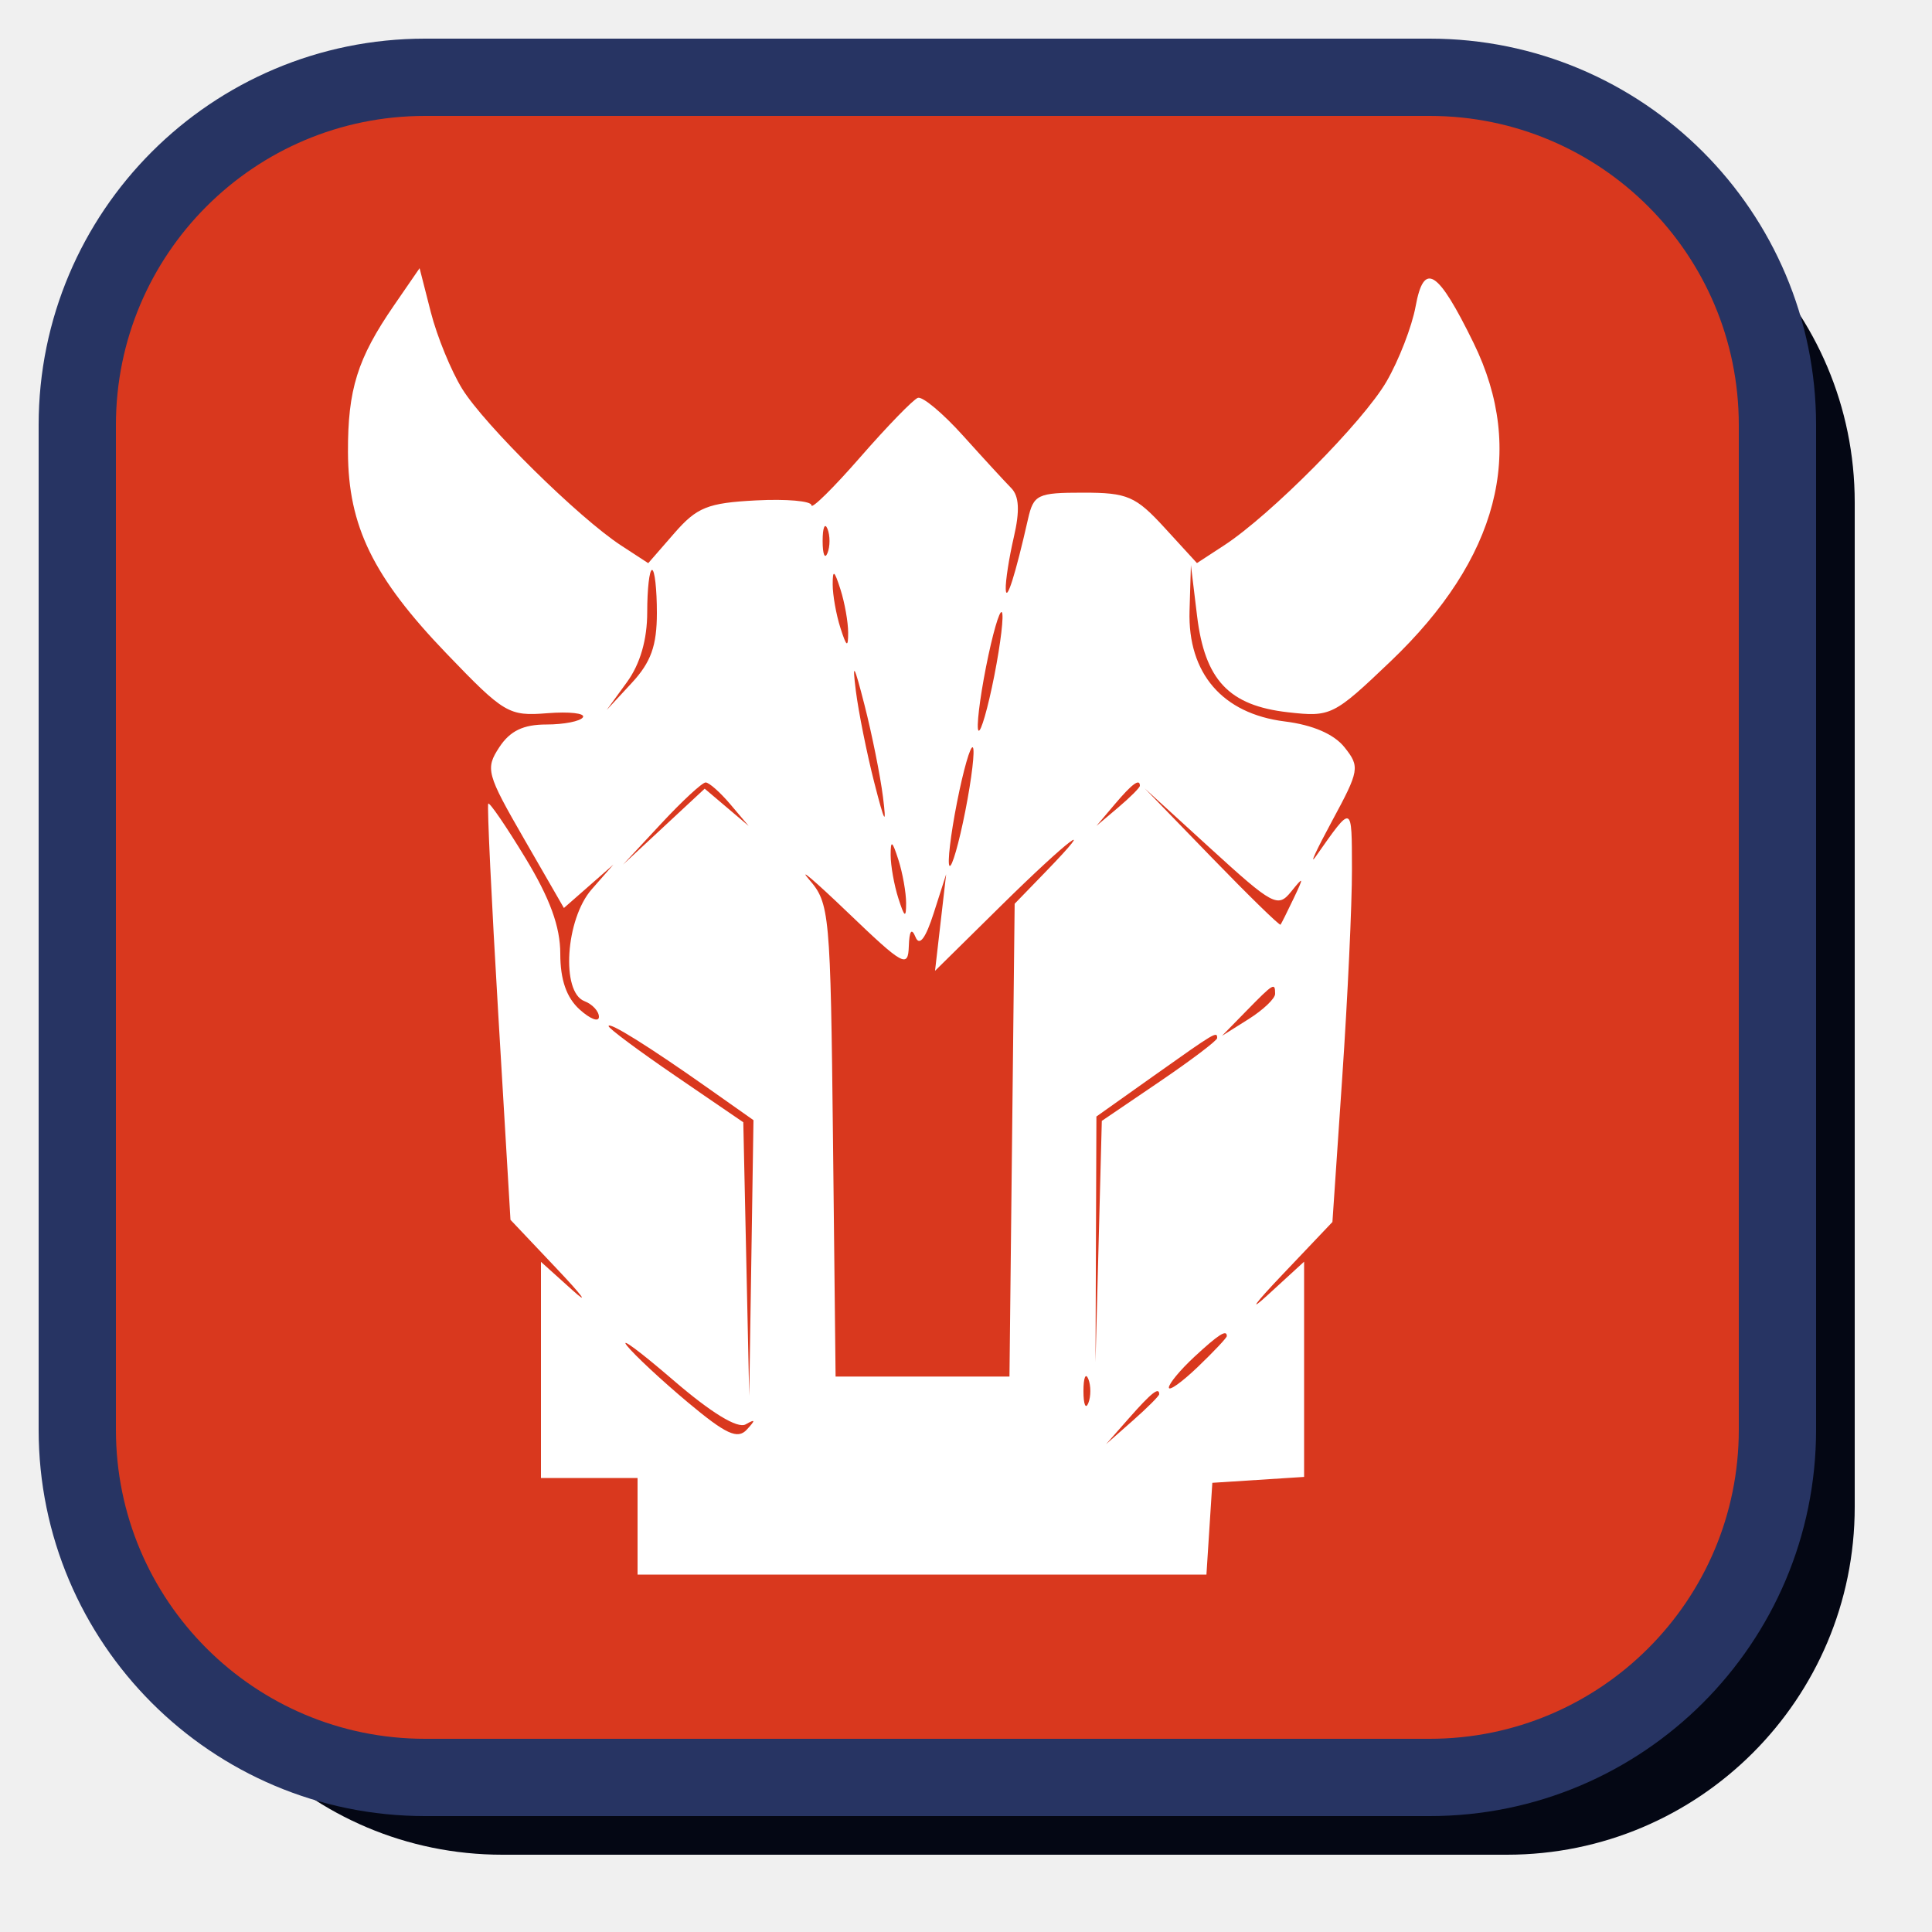
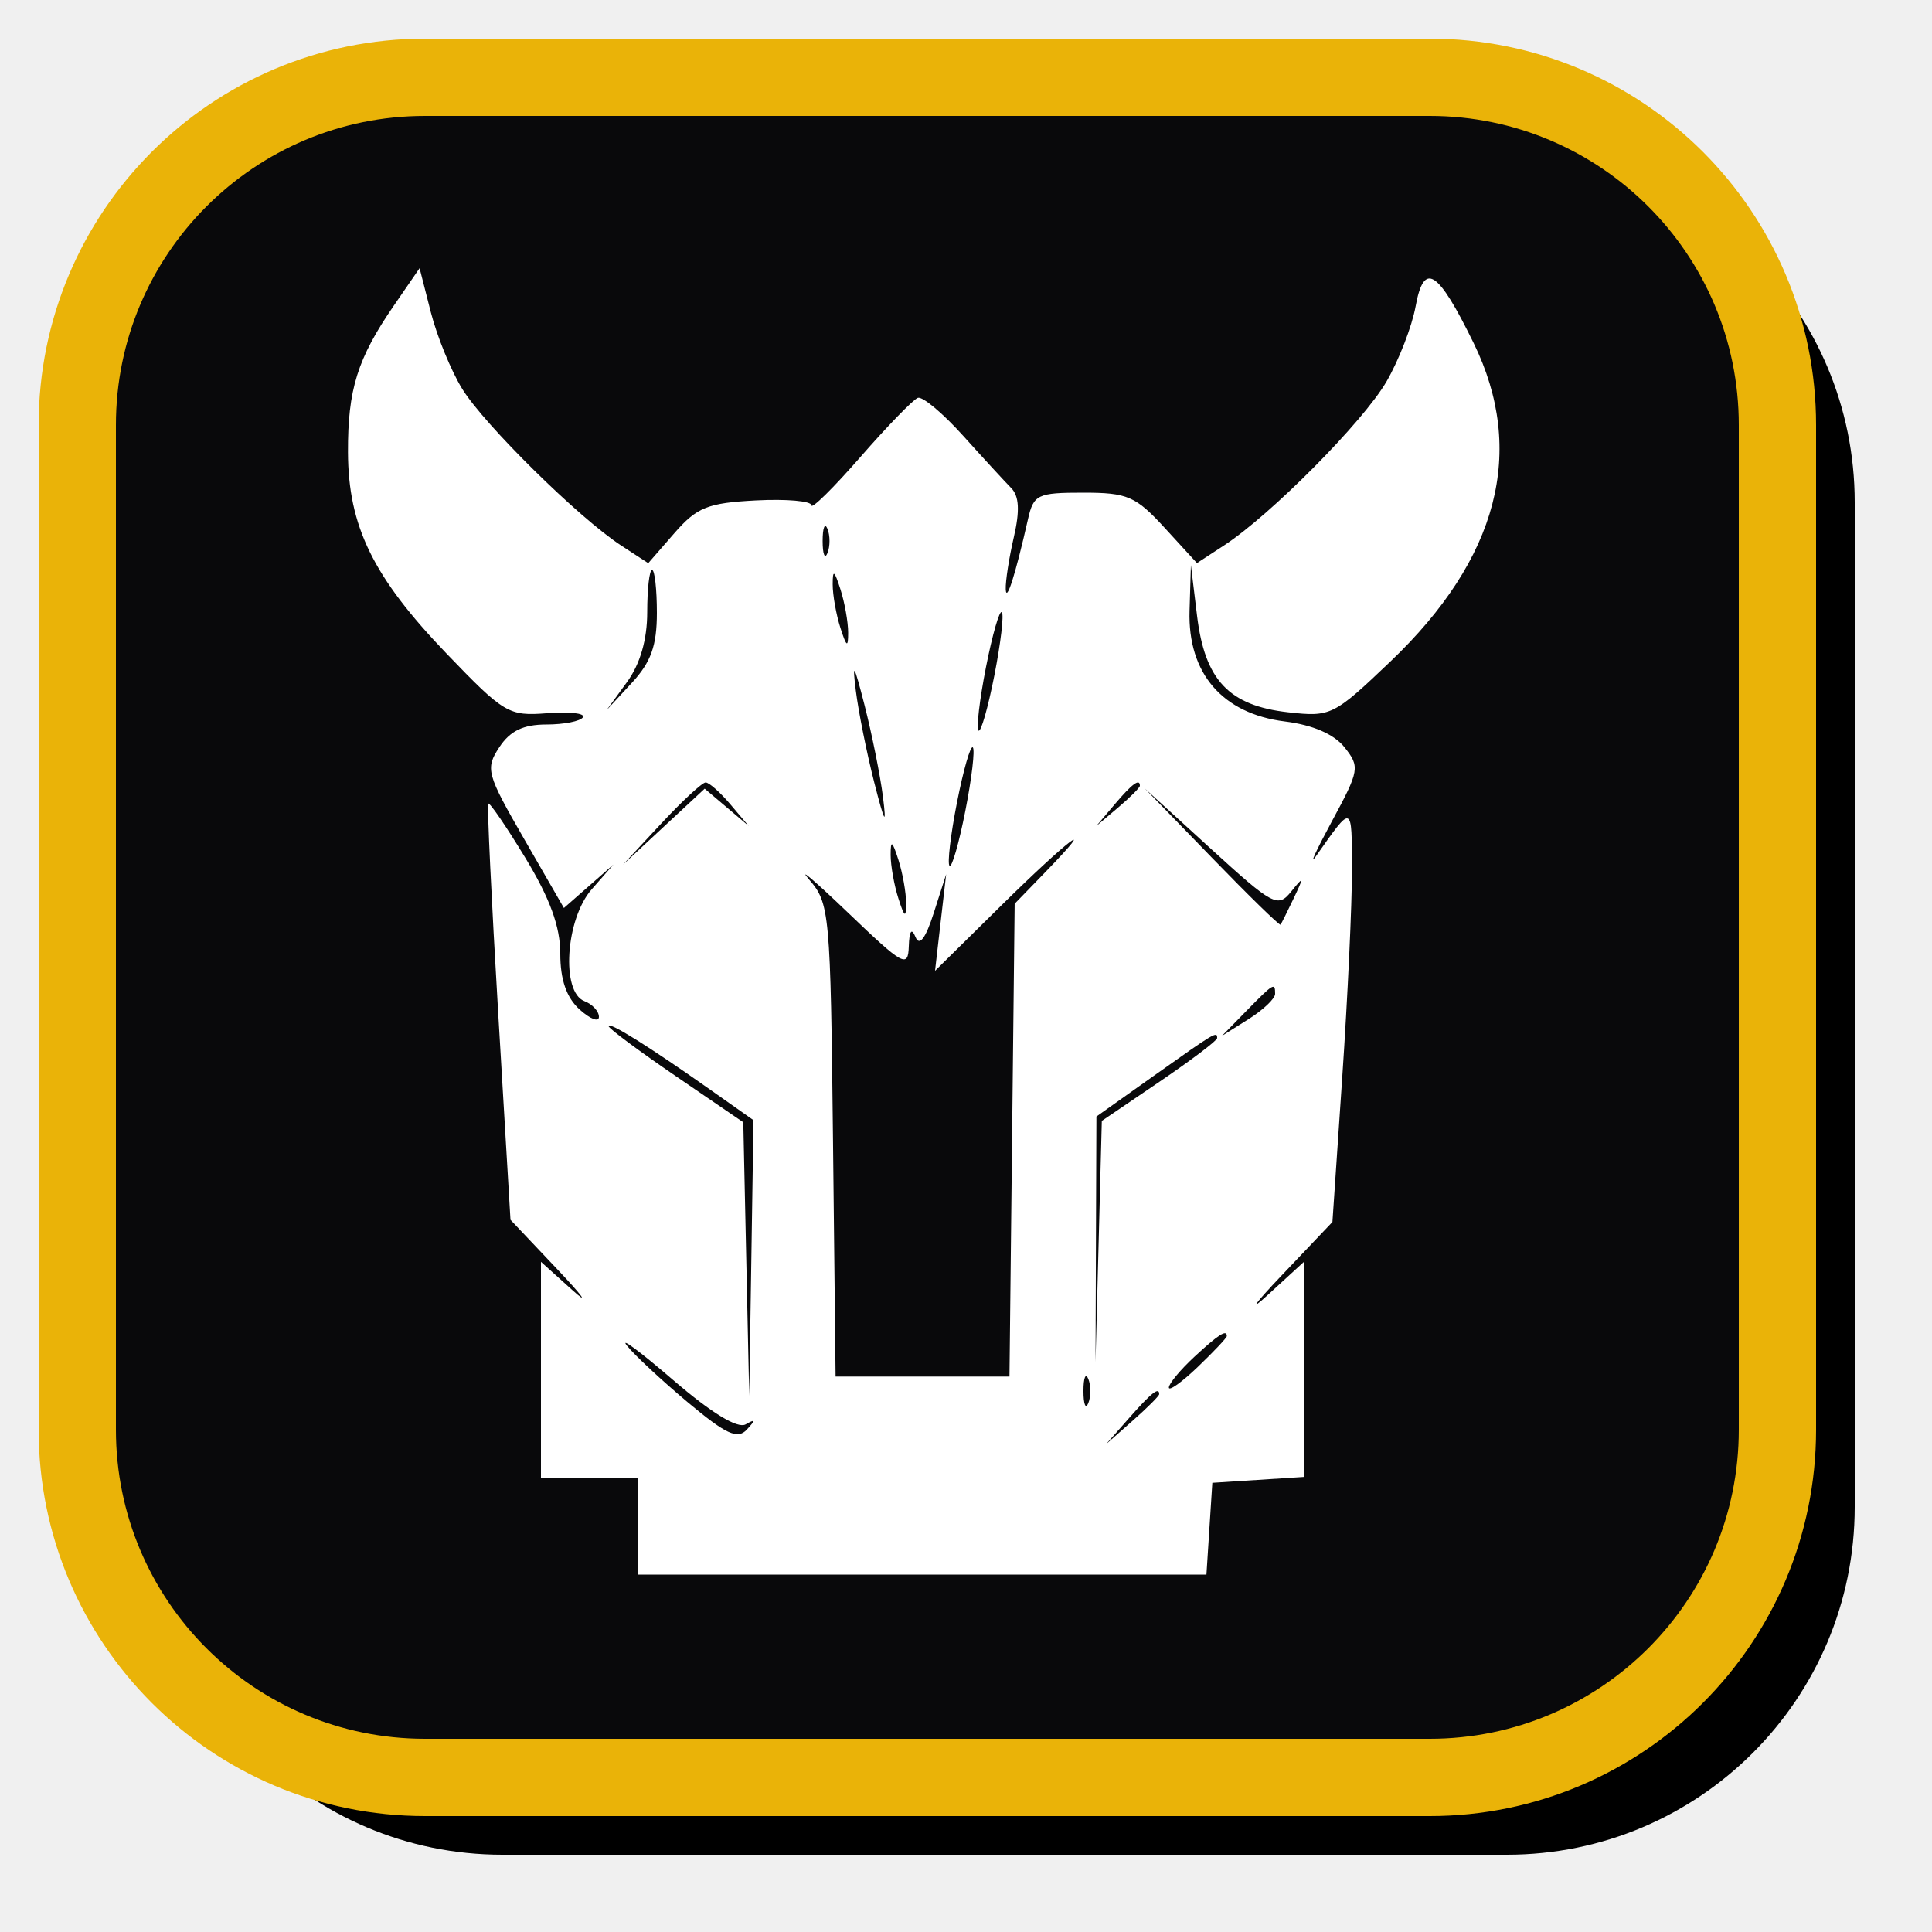
<svg xmlns="http://www.w3.org/2000/svg" height="200" viewBox="0 0 200 200" width="200">
-   <rect fill="#040714" height="176" rx="36" width="176" x="16" y="16" />
-   <rect fill="#D9381E" height="176" rx="36" stroke="#273463" stroke-linejoin="round" stroke-width="8" width="176" x="8" y="8" />
+   <rect fill="#000000" height="176" rx="36" width="176" x="16" y="16" />
+   <rect fill="#09090B" height="176" rx="36" stroke="#EAB308" stroke-linejoin="round" stroke-width="8" width="176" x="8" y="8" />
  <g transform="translate(-4, -4)">
    <path d="M 44.774 35.631 C 41.002 41.113, 39.997 44.324, 40.022 50.815 C 40.052 58.481, 42.627 63.744, 50.218 71.649 C 56.190 77.867, 56.664 78.149, 60.642 77.832 C 62.934 77.649, 64.600 77.838, 64.346 78.250 C 64.091 78.662, 62.385 79, 60.556 79 C 58.166 79, 56.796 79.663, 55.686 81.356 C 54.227 83.583, 54.368 84.105, 58.259 90.854 L 62.375 97.996 64.938 95.748 L 67.500 93.500 65.250 96.064 C 62.547 99.146, 62.057 106.701, 64.500 107.638 C 65.325 107.955, 66 108.686, 66 109.262 C 66 109.838, 65.100 109.495, 64 108.500 C 62.641 107.270, 62 105.420, 62 102.726 C 62 99.937, 60.930 97.001, 58.392 92.822 C 56.408 89.555, 54.676 87.022, 54.544 87.191 C 54.412 87.361, 54.876 97.124, 55.574 108.886 L 56.844 130.273 61.672 135.374 C 64.327 138.180, 65.037 139.160, 63.250 137.551 L 60 134.626 60 145.813 L 60 157 65 157 L 70 157 70 162 L 70 167 99.445 167 L 128.890 167 129.195 162.250 L 129.500 157.500 134.250 157.195 L 139 156.890 139 145.749 L 139 134.608 135.250 138.045 C 133.188 139.935, 133.847 139.011, 136.716 135.991 L 141.932 130.500 142.950 115.500 C 143.511 107.250, 143.962 97.575, 143.953 94 C 143.936 87.181, 144.039 87.218, 140.208 92.663 C 139.497 93.674, 140.255 92.021, 141.893 88.991 C 144.729 83.745, 144.791 83.380, 143.186 81.363 C 142.098 79.996, 139.903 79.046, 137 78.684 C 130.548 77.880, 126.949 73.700, 127.141 67.234 L 127.282 62.500 127.919 67.750 C 128.725 74.399, 131.220 77.045, 137.332 77.734 C 141.769 78.234, 142.048 78.096, 147.946 72.470 C 159.107 61.824, 162.015 50.683, 156.548 39.510 C 152.830 31.910, 151.404 31.011, 150.542 35.724 C 150.162 37.801, 148.806 41.300, 147.529 43.500 C 145.113 47.662, 135.550 57.305, 130.704 60.467 L 127.908 62.290 124.569 58.645 C 121.565 55.365, 120.720 55, 116.134 55 C 111.392 55, 110.995 55.191, 110.415 57.750 C 109.113 63.499, 108.178 66.445, 108.114 65 C 108.078 64.175, 108.454 61.748, 108.951 59.606 C 109.585 56.872, 109.504 55.357, 108.677 54.520 C 108.030 53.864, 105.787 51.425, 103.694 49.099 C 101.601 46.774, 99.495 45.012, 99.014 45.185 C 98.534 45.358, 95.859 48.114, 93.070 51.308 C 90.282 54.503, 88.001 56.753, 88.001 56.308 C 88.002 55.864, 85.415 55.636, 82.251 55.802 C 77.255 56.064, 76.146 56.511, 73.802 59.201 L 71.105 62.299 68.302 60.471 C 63.921 57.613, 54.158 47.992, 51.850 44.258 C 50.702 42.399, 49.239 38.827, 48.599 36.321 L 47.436 31.763 44.774 35.631 M 89.158 60 C 89.158 61.375, 89.385 61.938, 89.662 61.250 C 89.940 60.563, 89.940 59.438, 89.662 58.750 C 89.385 58.063, 89.158 58.625, 89.158 60 M 71 67.365 C 71 70.215, 70.272 72.732, 68.902 74.615 L 66.805 77.500 69.402 74.694 C 71.389 72.549, 72 70.843, 72 67.444 C 72 65, 71.775 63, 71.500 63 C 71.225 63, 71 64.964, 71 67.365 M 90.199 64.500 C 90.199 65.600, 90.560 67.625, 91 69 C 91.634 70.980, 91.801 71.084, 91.801 69.500 C 91.801 68.400, 91.440 66.375, 91 65 C 90.366 63.020, 90.199 62.916, 90.199 64.500 M 106.067 73.067 C 105.404 76.437, 105.056 79.389, 105.294 79.628 C 105.533 79.866, 106.270 77.304, 106.933 73.933 C 107.596 70.563, 107.944 67.611, 107.706 67.372 C 107.467 67.134, 106.730 69.696, 106.067 73.067 M 92.595 75.500 C 92.872 77.700, 93.730 81.975, 94.502 85 C 95.588 89.249, 95.793 89.590, 95.405 86.500 C 95.128 84.300, 94.270 80.025, 93.498 77 C 92.412 72.751, 92.207 72.410, 92.595 75.500 M 103.067 87.067 C 102.404 90.437, 102.056 93.389, 102.294 93.628 C 102.533 93.866, 103.270 91.304, 103.933 87.933 C 104.596 84.563, 104.944 81.611, 104.706 81.372 C 104.467 81.134, 103.730 83.696, 103.067 87.067 M 72.453 89.250 L 68.500 93.500 72.725 89.572 L 76.949 85.644 79.225 87.572 L 81.500 89.500 79.595 87.250 C 78.547 86.013, 77.401 85, 77.048 85 C 76.695 85, 74.627 86.912, 72.453 89.250 M 119.405 87.250 L 117.500 89.500 119.750 87.595 C 120.987 86.547, 122 85.535, 122 85.345 C 122 84.545, 121.195 85.136, 119.405 87.250 M 129.445 92.778 C 133.265 96.719, 136.466 99.844, 136.560 99.722 C 136.653 99.600, 137.265 98.375, 137.920 97 C 138.997 94.739, 138.971 94.673, 137.653 96.307 C 136.286 98.002, 135.769 97.726, 129.348 91.864 L 122.500 85.613 129.445 92.778 M 96.199 92.500 C 96.199 93.600, 96.560 95.625, 97 97 C 97.634 98.980, 97.801 99.084, 97.801 97.500 C 97.801 96.400, 97.440 94.375, 97 93 C 96.366 91.020, 96.199 90.916, 96.199 92.500 M 107.638 97.750 L 100.794 104.500 101.370 99.500 L 101.946 94.500 100.666 98.500 C 99.816 101.155, 99.179 101.996, 98.772 101 C 98.369 100.017, 98.131 100.351, 98.079 101.969 C 98.006 104.242, 97.506 103.964, 91.773 98.469 C 88.348 95.186, 86.540 93.645, 87.755 95.045 C 89.886 97.501, 89.973 98.449, 90.232 122.045 L 90.500 146.500 99.500 146.500 L 108.500 146.500 108.768 122.029 L 109.037 97.557 112.214 94.279 C 118.015 88.294, 114.595 90.888, 107.638 97.750 M 133 108.675 L 130.500 111.229 133.250 109.500 C 134.762 108.548, 136 107.372, 136 106.885 C 136 105.674, 135.850 105.763, 133 108.675 M 67 110.225 C 67 110.457, 70.138 112.791, 73.973 115.411 L 80.946 120.176 81.253 134.338 L 81.559 148.500 81.780 134.229 L 82 119.959 77.419 116.729 C 71.153 112.312, 67 109.720, 67 110.225 M 123.500 115.325 L 117.500 119.582 117.453 132.292 L 117.407 145.003 117.733 132.519 L 118.059 120.034 124.030 115.980 C 127.313 113.750, 130 111.717, 130 111.463 C 130 110.733, 129.834 110.832, 123.500 115.325 M 68.898 143.300 C 69.667 144.269, 72.506 146.912, 75.206 149.173 C 79.151 152.475, 80.351 153.030, 81.308 151.995 C 82.240 150.987, 82.214 150.869, 81.189 151.450 C 80.352 151.924, 77.638 150.265, 73.689 146.866 C 70.285 143.936, 68.129 142.331, 68.898 143.300 M 127.646 144.452 C 126.191 145.801, 125 147.235, 125 147.639 C 125 148.044, 126.350 147.081, 128 145.500 C 129.650 143.919, 131 142.485, 131 142.313 C 131 141.591, 130.144 142.137, 127.646 144.452 M 116.158 148 C 116.158 149.375, 116.385 149.938, 116.662 149.250 C 116.940 148.563, 116.940 147.438, 116.662 146.750 C 116.385 146.063, 116.158 146.625, 116.158 148 M 120.924 150.750 L 118.500 153.500 121.250 151.076 C 122.763 149.742, 124 148.505, 124 148.326 C 124 147.541, 123.190 148.180, 120.924 150.750" fill="#FFFFFF" fill-rule="evenodd" />
  </g>
</svg>
